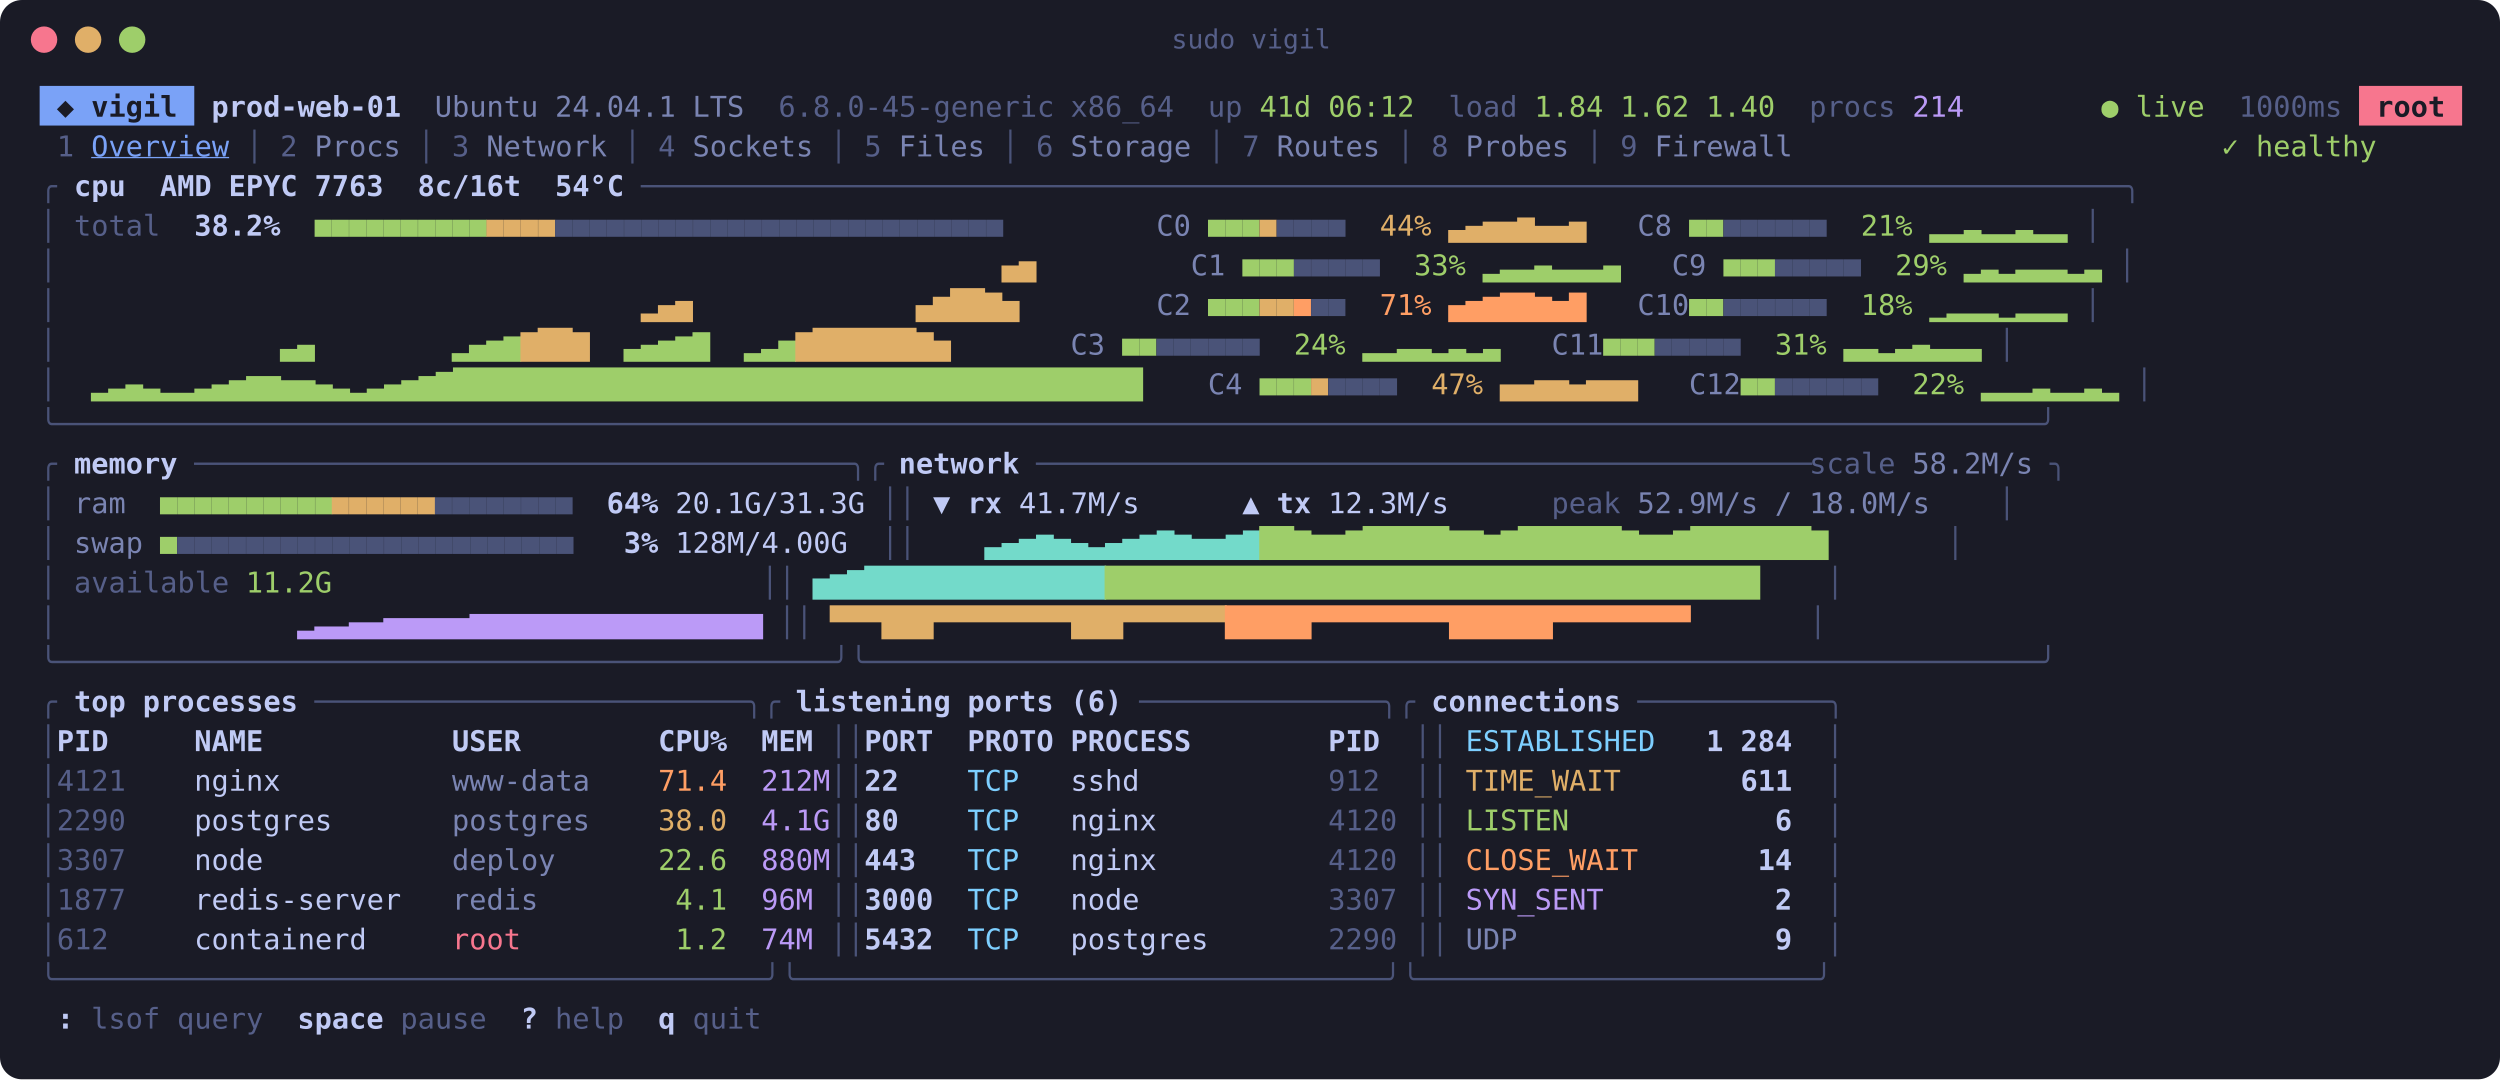
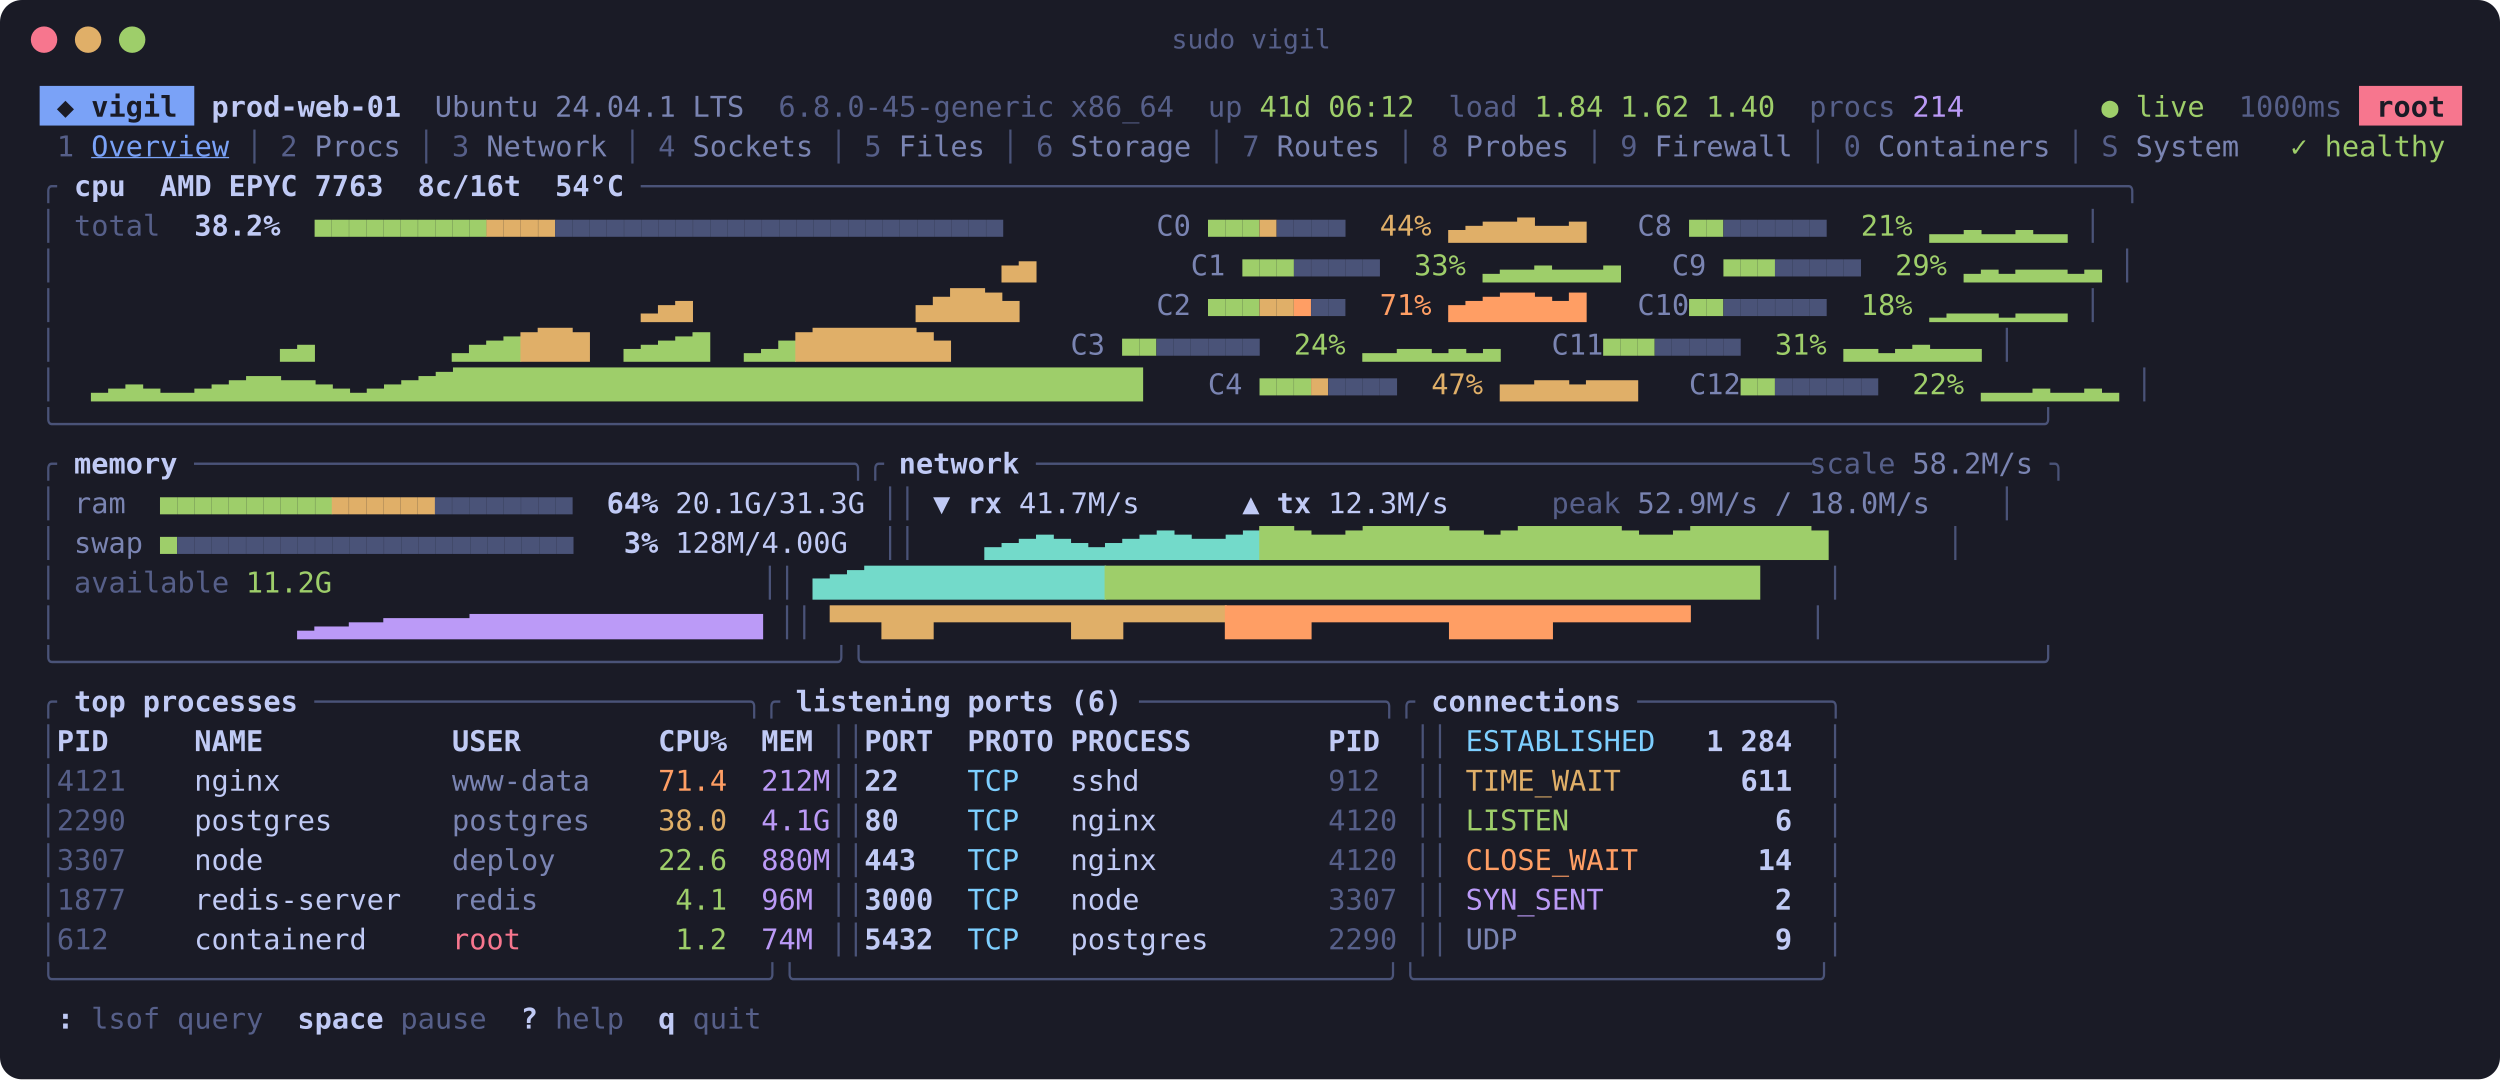
<svg xmlns="http://www.w3.org/2000/svg" width="1135" height="490" viewBox="0 0 1135 490" role="img" aria-label="sudo vigil">
  <rect width="1135" height="490" rx="10" fill="#1a1b26" />
  <circle cx="20" cy="18" r="6" fill="#f7768e" />
  <circle cx="40" cy="18" r="6" fill="#e0af68" />
  <circle cx="60" cy="18" r="6" fill="#9ece6a" />
  <text x="568" y="22" fill="#565f89" font-family="ui-monospace,Menlo,Consolas,monospace" font-size="12" text-anchor="middle">sudo vigil</text>
  <g font-family="ui-monospace,SFMono-Regular,Menlo,Consolas,DejaVu Sans Mono,monospace" font-size="13" xml:space="preserve">
    <rect x="18.0" y="39" width="70.2" height="18" fill="#7aa2f7" />
    <text x="25.8" y="53" fill="#1a1b26" textLength="7.8" lengthAdjust="spacingAndGlyphs" font-weight="700">◆</text>
    <text x="41.4" y="53" fill="#1a1b26" textLength="39.0" lengthAdjust="spacingAndGlyphs" font-weight="700">vigil</text>
    <text x="96.0" y="53" fill="#c0caf5" textLength="85.8" lengthAdjust="spacingAndGlyphs" font-weight="700">prod-web-01</text>
    <text x="197.4" y="53" fill="#7a84b2" textLength="46.8" lengthAdjust="spacingAndGlyphs">Ubuntu</text>
    <text x="252.0" y="53" fill="#7a84b2" textLength="54.6" lengthAdjust="spacingAndGlyphs">24.04.1</text>
    <text x="314.4" y="53" fill="#7a84b2" textLength="23.4" lengthAdjust="spacingAndGlyphs">LTS</text>
    <text x="353.4" y="53" fill="#565f89" textLength="124.8" lengthAdjust="spacingAndGlyphs">6.8.0-45-generic</text>
    <text x="486.0" y="53" fill="#565f89" textLength="46.8" lengthAdjust="spacingAndGlyphs">x86_64</text>
    <text x="548.4" y="53" fill="#565f89" textLength="15.6" lengthAdjust="spacingAndGlyphs">up</text>
    <text x="571.8" y="53" fill="#9ece6a" textLength="23.4" lengthAdjust="spacingAndGlyphs">41d</text>
    <text x="603.0" y="53" fill="#9ece6a" textLength="39.0" lengthAdjust="spacingAndGlyphs">06:12</text>
    <text x="657.6" y="53" fill="#565f89" textLength="31.2" lengthAdjust="spacingAndGlyphs">load</text>
    <text x="696.6" y="53" fill="#9ece6a" textLength="31.2" lengthAdjust="spacingAndGlyphs">1.84</text>
    <text x="735.6" y="53" fill="#9ece6a" textLength="31.2" lengthAdjust="spacingAndGlyphs">1.62</text>
    <text x="774.6" y="53" fill="#9ece6a" textLength="31.2" lengthAdjust="spacingAndGlyphs">1.40</text>
    <text x="821.4" y="53" fill="#565f89" textLength="39.0" lengthAdjust="spacingAndGlyphs">procs</text>
    <text x="868.2" y="53" fill="#bb9af7" textLength="23.4" lengthAdjust="spacingAndGlyphs">214</text>
    <text x="954.0" y="53" fill="#9ece6a" textLength="7.8" lengthAdjust="spacingAndGlyphs">●</text>
    <text x="969.6" y="53" fill="#9ece6a" textLength="31.2" lengthAdjust="spacingAndGlyphs">live</text>
    <text x="1016.4" y="53" fill="#565f89" textLength="46.8" lengthAdjust="spacingAndGlyphs">1000ms</text>
    <rect x="1071.0" y="39" width="46.8" height="18" fill="#f7768e" />
    <text x="1078.8" y="53" fill="#1a1b26" textLength="31.2" lengthAdjust="spacingAndGlyphs" font-weight="700">root</text>
    <text x="25.8" y="71" fill="#565f89" textLength="7.8" lengthAdjust="spacingAndGlyphs">1</text>
    <text x="41.4" y="71" fill="#7aa2f7" textLength="62.4" lengthAdjust="spacingAndGlyphs" text-decoration="underline">Overview</text>
    <text x="111.6" y="71" fill="#4a5378" textLength="7.8" lengthAdjust="spacingAndGlyphs">│</text>
    <text x="127.2" y="71" fill="#565f89" textLength="7.8" lengthAdjust="spacingAndGlyphs">2</text>
    <text x="142.8" y="71" fill="#7a84b2" textLength="39.0" lengthAdjust="spacingAndGlyphs">Procs</text>
    <text x="189.6" y="71" fill="#4a5378" textLength="7.8" lengthAdjust="spacingAndGlyphs">│</text>
    <text x="205.2" y="71" fill="#565f89" textLength="7.8" lengthAdjust="spacingAndGlyphs">3</text>
    <text x="220.8" y="71" fill="#7a84b2" textLength="54.6" lengthAdjust="spacingAndGlyphs">Network</text>
    <text x="283.2" y="71" fill="#4a5378" textLength="7.8" lengthAdjust="spacingAndGlyphs">│</text>
    <text x="298.8" y="71" fill="#565f89" textLength="7.8" lengthAdjust="spacingAndGlyphs">4</text>
    <text x="314.4" y="71" fill="#7a84b2" textLength="54.6" lengthAdjust="spacingAndGlyphs">Sockets</text>
    <text x="376.8" y="71" fill="#4a5378" textLength="7.8" lengthAdjust="spacingAndGlyphs">│</text>
    <text x="392.4" y="71" fill="#565f89" textLength="7.8" lengthAdjust="spacingAndGlyphs">5</text>
    <text x="408.0" y="71" fill="#7a84b2" textLength="39.0" lengthAdjust="spacingAndGlyphs">Files</text>
    <text x="454.8" y="71" fill="#4a5378" textLength="7.8" lengthAdjust="spacingAndGlyphs">│</text>
    <text x="470.4" y="71" fill="#565f89" textLength="7.8" lengthAdjust="spacingAndGlyphs">6</text>
    <text x="486.0" y="71" fill="#7a84b2" textLength="54.6" lengthAdjust="spacingAndGlyphs">Storage</text>
    <text x="548.4" y="71" fill="#4a5378" textLength="7.8" lengthAdjust="spacingAndGlyphs">│</text>
    <text x="564.0" y="71" fill="#565f89" textLength="7.8" lengthAdjust="spacingAndGlyphs">7</text>
    <text x="579.6" y="71" fill="#7a84b2" textLength="46.8" lengthAdjust="spacingAndGlyphs">Routes</text>
    <text x="634.2" y="71" fill="#4a5378" textLength="7.8" lengthAdjust="spacingAndGlyphs">│</text>
    <text x="649.8" y="71" fill="#565f89" textLength="7.8" lengthAdjust="spacingAndGlyphs">8</text>
    <text x="665.4" y="71" fill="#7a84b2" textLength="46.8" lengthAdjust="spacingAndGlyphs">Probes</text>
    <text x="720.0" y="71" fill="#4a5378" textLength="7.8" lengthAdjust="spacingAndGlyphs">│</text>
    <text x="735.6" y="71" fill="#565f89" textLength="7.8" lengthAdjust="spacingAndGlyphs">9</text>
    <text x="751.2" y="71" fill="#7a84b2" textLength="62.4" lengthAdjust="spacingAndGlyphs">Firewall</text>
-     <text x="1008.6" y="71" fill="#9ece6a" textLength="7.8" lengthAdjust="spacingAndGlyphs">✓</text>
-     <text x="1024.2" y="71" fill="#9ece6a" textLength="54.6" lengthAdjust="spacingAndGlyphs">healthy</text>
+     <text x="821.4" y="71" fill="#4a5378" textLength="7.8" lengthAdjust="spacingAndGlyphs">│</text>
+     <text x="837.0" y="71" fill="#565f89" textLength="7.8" lengthAdjust="spacingAndGlyphs">0</text>
+     <text x="852.6" y="71" fill="#7a84b2" textLength="78.0" lengthAdjust="spacingAndGlyphs">Containers</text>
+     <text x="938.4" y="71" fill="#4a5378" textLength="7.8" lengthAdjust="spacingAndGlyphs">│</text>
+     <text x="954.0" y="71" fill="#565f89" textLength="7.8" lengthAdjust="spacingAndGlyphs">S</text>
+     <text x="969.6" y="71" fill="#7a84b2" textLength="46.8" lengthAdjust="spacingAndGlyphs">System</text>
+     <text x="1039.8" y="71" fill="#9ece6a" textLength="7.8" lengthAdjust="spacingAndGlyphs">✓</text>
+     <text x="1055.4" y="71" fill="#9ece6a" textLength="54.6" lengthAdjust="spacingAndGlyphs">healthy</text>
    <text x="18.0" y="89" fill="#4a5378" textLength="7.8" lengthAdjust="spacingAndGlyphs">╭</text>
    <text x="33.6" y="89" fill="#c0caf5" textLength="23.4" lengthAdjust="spacingAndGlyphs" font-weight="700">cpu</text>
    <text x="72.6" y="89" fill="#c0caf5" textLength="23.4" lengthAdjust="spacingAndGlyphs" font-weight="700">AMD</text>
    <text x="103.8" y="89" fill="#c0caf5" textLength="31.2" lengthAdjust="spacingAndGlyphs" font-weight="700">EPYC</text>
    <text x="142.8" y="89" fill="#c0caf5" textLength="31.2" lengthAdjust="spacingAndGlyphs" font-weight="700">7763</text>
    <text x="189.6" y="89" fill="#c0caf5" textLength="46.8" lengthAdjust="spacingAndGlyphs" font-weight="700">8c/16t</text>
    <text x="252.0" y="89" fill="#c0caf5" textLength="31.2" lengthAdjust="spacingAndGlyphs" font-weight="700">54°C</text>
    <text x="291.0" y="89" fill="#4a5378" textLength="678.6" lengthAdjust="spacingAndGlyphs">──────────────────────────────────────────────────────────────────────────────────────╮</text>
    <text x="18.0" y="107" fill="#4a5378" textLength="7.8" lengthAdjust="spacingAndGlyphs">│</text>
    <text x="33.6" y="107" fill="#565f89" textLength="39.0" lengthAdjust="spacingAndGlyphs">total</text>
    <text x="88.2" y="107" fill="#c0caf5" textLength="39.0" lengthAdjust="spacingAndGlyphs" font-weight="700">38.2%</text>
    <text x="142.8" y="107" fill="#9ece6a" textLength="78.0" lengthAdjust="spacingAndGlyphs">■■■■■■■■■■</text>
    <text x="220.8" y="107" fill="#e0af68" textLength="31.2" lengthAdjust="spacingAndGlyphs">■■■■</text>
    <text x="252.0" y="107" fill="#4a5378" textLength="202.8" lengthAdjust="spacingAndGlyphs">■■■■■■■■■■■■■■■■■■■■■■■■■■</text>
    <text x="525.0" y="107" fill="#7a84b2" textLength="15.6" lengthAdjust="spacingAndGlyphs">C0</text>
    <text x="548.4" y="107" fill="#9ece6a" textLength="23.4" lengthAdjust="spacingAndGlyphs">■■■</text>
    <text x="571.8" y="107" fill="#e0af68" textLength="7.8" lengthAdjust="spacingAndGlyphs">■</text>
    <text x="579.6" y="107" fill="#4a5378" textLength="31.2" lengthAdjust="spacingAndGlyphs">■■■■</text>
    <text x="626.4" y="107" fill="#e0af68" textLength="23.4" lengthAdjust="spacingAndGlyphs">44%</text>
    <text x="657.6" y="107" fill="#e0af68" textLength="62.4" lengthAdjust="spacingAndGlyphs">▃▄▅▅▆▄▄▅</text>
    <text x="743.4" y="107" fill="#7a84b2" textLength="15.6" lengthAdjust="spacingAndGlyphs">C8</text>
    <text x="766.8" y="107" fill="#9ece6a" textLength="15.6" lengthAdjust="spacingAndGlyphs">■■</text>
    <text x="782.4" y="107" fill="#4a5378" textLength="46.8" lengthAdjust="spacingAndGlyphs">■■■■■■</text>
    <text x="844.8" y="107" fill="#9ece6a" textLength="23.4" lengthAdjust="spacingAndGlyphs">21%</text>
    <text x="876.0" y="107" fill="#9ece6a" textLength="62.4" lengthAdjust="spacingAndGlyphs">▂▂▃▂▂▃▂▂</text>
    <text x="946.2" y="107" fill="#4a5378" textLength="7.8" lengthAdjust="spacingAndGlyphs">│</text>
    <text x="18.0" y="125" fill="#4a5378" textLength="7.8" lengthAdjust="spacingAndGlyphs">│</text>
    <text x="454.8" y="125" fill="#e0af68" textLength="15.6" lengthAdjust="spacingAndGlyphs">▄▅</text>
    <text x="540.6" y="125" fill="#7a84b2" textLength="15.6" lengthAdjust="spacingAndGlyphs">C1</text>
    <text x="564.0" y="125" fill="#9ece6a" textLength="23.4" lengthAdjust="spacingAndGlyphs">■■■</text>
    <text x="587.4" y="125" fill="#4a5378" textLength="39.0" lengthAdjust="spacingAndGlyphs">■■■■■</text>
    <text x="642.0" y="125" fill="#9ece6a" textLength="23.4" lengthAdjust="spacingAndGlyphs">33%</text>
    <text x="673.2" y="125" fill="#9ece6a" textLength="62.4" lengthAdjust="spacingAndGlyphs">▂▃▃▄▃▃▃▄</text>
    <text x="759.0" y="125" fill="#7a84b2" textLength="15.6" lengthAdjust="spacingAndGlyphs">C9</text>
    <text x="782.4" y="125" fill="#9ece6a" textLength="23.4" lengthAdjust="spacingAndGlyphs">■■■</text>
    <text x="805.8" y="125" fill="#4a5378" textLength="39.0" lengthAdjust="spacingAndGlyphs">■■■■■</text>
    <text x="860.4" y="125" fill="#9ece6a" textLength="23.4" lengthAdjust="spacingAndGlyphs">29%</text>
    <text x="891.6" y="125" fill="#9ece6a" textLength="62.4" lengthAdjust="spacingAndGlyphs">▂▃▂▃▃▃▂▃</text>
    <text x="961.8" y="125" fill="#4a5378" textLength="7.8" lengthAdjust="spacingAndGlyphs">│</text>
    <text x="18.0" y="143" fill="#4a5378" textLength="7.8" lengthAdjust="spacingAndGlyphs">│</text>
    <text x="291.0" y="143" fill="#e0af68" textLength="23.4" lengthAdjust="spacingAndGlyphs">▂▄▅</text>
    <text x="415.8" y="143" fill="#e0af68" textLength="46.8" lengthAdjust="spacingAndGlyphs">▄▆██▇▅</text>
    <text x="525.0" y="143" fill="#7a84b2" textLength="15.6" lengthAdjust="spacingAndGlyphs">C2</text>
    <text x="548.4" y="143" fill="#9ece6a" textLength="23.4" lengthAdjust="spacingAndGlyphs">■■■</text>
    <text x="571.8" y="143" fill="#e0af68" textLength="15.6" lengthAdjust="spacingAndGlyphs">■■</text>
    <text x="587.4" y="143" fill="#ff9e64" textLength="7.8" lengthAdjust="spacingAndGlyphs">■</text>
    <text x="595.2" y="143" fill="#4a5378" textLength="15.6" lengthAdjust="spacingAndGlyphs">■■</text>
    <text x="626.4" y="143" fill="#ff9e64" textLength="23.4" lengthAdjust="spacingAndGlyphs">71%</text>
    <text x="657.6" y="143" fill="#ff9e64" textLength="62.4" lengthAdjust="spacingAndGlyphs">▄▅▆▇▇▆▅▇</text>
    <text x="743.4" y="143" fill="#7a84b2" textLength="23.4" lengthAdjust="spacingAndGlyphs">C10</text>
    <text x="766.8" y="143" fill="#9ece6a" textLength="15.6" lengthAdjust="spacingAndGlyphs">■■</text>
    <text x="782.4" y="143" fill="#4a5378" textLength="46.8" lengthAdjust="spacingAndGlyphs">■■■■■■</text>
    <text x="844.8" y="143" fill="#9ece6a" textLength="23.4" lengthAdjust="spacingAndGlyphs">18%</text>
    <text x="876.0" y="143" fill="#9ece6a" textLength="62.4" lengthAdjust="spacingAndGlyphs">▁▂▂▂▁▂▂▂</text>
    <text x="946.2" y="143" fill="#4a5378" textLength="7.8" lengthAdjust="spacingAndGlyphs">│</text>
    <text x="18.0" y="161" fill="#4a5378" textLength="7.8" lengthAdjust="spacingAndGlyphs">│</text>
    <text x="127.2" y="161" fill="#9ece6a" textLength="15.6" lengthAdjust="spacingAndGlyphs">▃▄</text>
    <text x="205.2" y="161" fill="#9ece6a" textLength="31.2" lengthAdjust="spacingAndGlyphs">▂▄▅▆</text>
    <text x="236.4" y="161" fill="#e0af68" textLength="31.2" lengthAdjust="spacingAndGlyphs">▇██▇</text>
    <text x="283.2" y="161" fill="#9ece6a" textLength="39.0" lengthAdjust="spacingAndGlyphs">▃▄▅▆▇</text>
    <text x="337.8" y="161" fill="#9ece6a" textLength="23.4" lengthAdjust="spacingAndGlyphs">▂▃▅</text>
    <text x="361.2" y="161" fill="#e0af68" textLength="70.2" lengthAdjust="spacingAndGlyphs">▇██████▇▅</text>
    <text x="486.0" y="161" fill="#7a84b2" textLength="15.6" lengthAdjust="spacingAndGlyphs">C3</text>
    <text x="509.4" y="161" fill="#9ece6a" textLength="15.6" lengthAdjust="spacingAndGlyphs">■■</text>
    <text x="525.0" y="161" fill="#4a5378" textLength="46.8" lengthAdjust="spacingAndGlyphs">■■■■■■</text>
    <text x="587.4" y="161" fill="#9ece6a" textLength="23.4" lengthAdjust="spacingAndGlyphs">24%</text>
    <text x="618.6" y="161" fill="#9ece6a" textLength="62.4" lengthAdjust="spacingAndGlyphs">▂▂▃▃▂▃▂▃</text>
    <text x="704.4" y="161" fill="#7a84b2" textLength="23.4" lengthAdjust="spacingAndGlyphs">C11</text>
    <text x="727.8" y="161" fill="#9ece6a" textLength="23.4" lengthAdjust="spacingAndGlyphs">■■■</text>
    <text x="751.2" y="161" fill="#4a5378" textLength="39.0" lengthAdjust="spacingAndGlyphs">■■■■■</text>
    <text x="805.8" y="161" fill="#9ece6a" textLength="23.4" lengthAdjust="spacingAndGlyphs">31%</text>
    <text x="837.0" y="161" fill="#9ece6a" textLength="62.4" lengthAdjust="spacingAndGlyphs">▃▃▂▃▄▃▃▃</text>
    <text x="907.2" y="161" fill="#4a5378" textLength="7.8" lengthAdjust="spacingAndGlyphs">│</text>
    <text x="18.0" y="179" fill="#4a5378" textLength="7.8" lengthAdjust="spacingAndGlyphs">│</text>
    <text x="41.4" y="179" fill="#9ece6a" textLength="475.8" lengthAdjust="spacingAndGlyphs">▂▃▄▃▂▂▃▄▅▆▆▅▅▄▃▂▃▄▅▆▇████████████████████████████████████████</text>
    <text x="548.4" y="179" fill="#7a84b2" textLength="15.6" lengthAdjust="spacingAndGlyphs">C4</text>
    <text x="571.8" y="179" fill="#9ece6a" textLength="23.4" lengthAdjust="spacingAndGlyphs">■■■</text>
    <text x="595.2" y="179" fill="#e0af68" textLength="7.8" lengthAdjust="spacingAndGlyphs">■</text>
    <text x="603.0" y="179" fill="#4a5378" textLength="31.2" lengthAdjust="spacingAndGlyphs">■■■■</text>
    <text x="649.8" y="179" fill="#e0af68" textLength="23.4" lengthAdjust="spacingAndGlyphs">47%</text>
    <text x="681.0" y="179" fill="#e0af68" textLength="62.4" lengthAdjust="spacingAndGlyphs">▄▄▅▅▄▅▅▅</text>
    <text x="766.8" y="179" fill="#7a84b2" textLength="23.4" lengthAdjust="spacingAndGlyphs">C12</text>
    <text x="790.2" y="179" fill="#9ece6a" textLength="15.6" lengthAdjust="spacingAndGlyphs">■■</text>
    <text x="805.8" y="179" fill="#4a5378" textLength="46.8" lengthAdjust="spacingAndGlyphs">■■■■■■</text>
    <text x="868.2" y="179" fill="#9ece6a" textLength="23.4" lengthAdjust="spacingAndGlyphs">22%</text>
    <text x="899.4" y="179" fill="#9ece6a" textLength="62.4" lengthAdjust="spacingAndGlyphs">▂▂▂▃▂▂▃▂</text>
    <text x="969.6" y="179" fill="#4a5378" textLength="7.8" lengthAdjust="spacingAndGlyphs">│</text>
    <text x="18.0" y="197" fill="#4a5378" textLength="912.6" lengthAdjust="spacingAndGlyphs">╰───────────────────────────────────────────────────────────────────────────────────────────────────────────────────╯</text>
    <text x="18.0" y="215" fill="#4a5378" textLength="7.8" lengthAdjust="spacingAndGlyphs">╭</text>
    <text x="33.6" y="215" fill="#c0caf5" textLength="46.8" lengthAdjust="spacingAndGlyphs" font-weight="700">memory</text>
    <text x="88.2" y="215" fill="#4a5378" textLength="312.0" lengthAdjust="spacingAndGlyphs">──────────────────────────────────────╮╭</text>
    <text x="408.0" y="215" fill="#c0caf5" textLength="54.6" lengthAdjust="spacingAndGlyphs" font-weight="700">network</text>
    <text x="470.4" y="215" fill="#4a5378" textLength="351.0" lengthAdjust="spacingAndGlyphs">─────────────────────────────────────────────</text>
    <text x="821.4" y="215" fill="#565f89" textLength="39.0" lengthAdjust="spacingAndGlyphs">scale</text>
    <text x="868.2" y="215" fill="#7a84b2" textLength="54.6" lengthAdjust="spacingAndGlyphs">58.2M/s</text>
    <text x="930.6" y="215" fill="#4a5378" textLength="7.8" lengthAdjust="spacingAndGlyphs">╮</text>
    <text x="18.0" y="233" fill="#4a5378" textLength="7.8" lengthAdjust="spacingAndGlyphs">│</text>
    <text x="33.6" y="233" fill="#7a84b2" textLength="23.4" lengthAdjust="spacingAndGlyphs">ram</text>
    <text x="72.6" y="233" fill="#9ece6a" textLength="78.0" lengthAdjust="spacingAndGlyphs">■■■■■■■■■■</text>
    <text x="150.6" y="233" fill="#e0af68" textLength="46.8" lengthAdjust="spacingAndGlyphs">■■■■■■</text>
    <text x="197.4" y="233" fill="#4a5378" textLength="62.4" lengthAdjust="spacingAndGlyphs">■■■■■■■■</text>
    <text x="275.4" y="233" fill="#c0caf5" textLength="23.4" lengthAdjust="spacingAndGlyphs" font-weight="700">64%</text>
    <text x="306.6" y="233" fill="#c0caf5" textLength="85.8" lengthAdjust="spacingAndGlyphs">20.1G/31.3G</text>
    <text x="400.2" y="233" fill="#4a5378" textLength="15.6" lengthAdjust="spacingAndGlyphs">││</text>
    <text x="423.6" y="233" fill="#c0caf5" textLength="7.8" lengthAdjust="spacingAndGlyphs" font-weight="700">▼</text>
    <text x="439.2" y="233" fill="#c0caf5" textLength="15.6" lengthAdjust="spacingAndGlyphs" font-weight="700">rx</text>
    <text x="462.6" y="233" fill="#c0caf5" textLength="54.6" lengthAdjust="spacingAndGlyphs">41.7M/s</text>
    <text x="564.0" y="233" fill="#c0caf5" textLength="7.8" lengthAdjust="spacingAndGlyphs" font-weight="700">▲</text>
    <text x="579.6" y="233" fill="#c0caf5" textLength="15.6" lengthAdjust="spacingAndGlyphs" font-weight="700">tx</text>
    <text x="603.0" y="233" fill="#c0caf5" textLength="54.6" lengthAdjust="spacingAndGlyphs">12.3M/s</text>
    <text x="704.4" y="233" fill="#565f89" textLength="31.2" lengthAdjust="spacingAndGlyphs">peak</text>
    <text x="743.4" y="233" fill="#7a84b2" textLength="54.6" lengthAdjust="spacingAndGlyphs">52.9M/s</text>
    <text x="805.8" y="233" fill="#7a84b2" textLength="7.8" lengthAdjust="spacingAndGlyphs">/</text>
    <text x="821.4" y="233" fill="#7a84b2" textLength="54.6" lengthAdjust="spacingAndGlyphs">18.0M/s</text>
    <text x="907.2" y="233" fill="#4a5378" textLength="7.8" lengthAdjust="spacingAndGlyphs">│</text>
    <text x="18.0" y="251" fill="#4a5378" textLength="7.8" lengthAdjust="spacingAndGlyphs">│</text>
    <text x="33.6" y="251" fill="#7a84b2" textLength="31.2" lengthAdjust="spacingAndGlyphs">swap</text>
    <text x="72.6" y="251" fill="#9ece6a" textLength="7.8" lengthAdjust="spacingAndGlyphs">■</text>
    <text x="80.4" y="251" fill="#4a5378" textLength="179.4" lengthAdjust="spacingAndGlyphs">■■■■■■■■■■■■■■■■■■■■■■■</text>
    <text x="283.2" y="251" fill="#c0caf5" textLength="15.6" lengthAdjust="spacingAndGlyphs" font-weight="700">3%</text>
    <text x="306.6" y="251" fill="#c0caf5" textLength="78.0" lengthAdjust="spacingAndGlyphs">128M/4.00G</text>
    <text x="400.2" y="251" fill="#4a5378" textLength="15.6" lengthAdjust="spacingAndGlyphs">││</text>
    <text x="447.0" y="251" fill="#73daca" textLength="124.8" lengthAdjust="spacingAndGlyphs">▃▄▅▆▅▄▃▄▅▆▇▆▅▅▆▇</text>
    <text x="571.8" y="251" fill="#9ece6a" textLength="257.4" lengthAdjust="spacingAndGlyphs">██▇▆▆▇█████▇▇▆▇██████▇▆▆▇███████▇</text>
    <text x="883.8" y="251" fill="#4a5378" textLength="7.8" lengthAdjust="spacingAndGlyphs">│</text>
    <text x="18.0" y="269" fill="#4a5378" textLength="7.8" lengthAdjust="spacingAndGlyphs">│</text>
    <text x="33.6" y="269" fill="#565f89" textLength="70.2" lengthAdjust="spacingAndGlyphs">available</text>
    <text x="111.6" y="269" fill="#9ece6a" textLength="39.0" lengthAdjust="spacingAndGlyphs">11.2G</text>
    <text x="345.6" y="269" fill="#4a5378" textLength="15.6" lengthAdjust="spacingAndGlyphs">││</text>
    <text x="369.0" y="269" fill="#73daca" textLength="132.6" lengthAdjust="spacingAndGlyphs">▅▆▇██████████████</text>
    <text x="501.6" y="269" fill="#9ece6a" textLength="296.4" lengthAdjust="spacingAndGlyphs">██████████████████████████████████████</text>
    <text x="829.2" y="269" fill="#4a5378" textLength="7.8" lengthAdjust="spacingAndGlyphs">│</text>
    <text x="18.0" y="287" fill="#4a5378" textLength="7.8" lengthAdjust="spacingAndGlyphs">│</text>
    <text x="135.0" y="287" fill="#bb9af7" textLength="210.6" lengthAdjust="spacingAndGlyphs">▂▃▃▄▄▅▅▅▅▅▆▆▆▆▆▆▆▆▆▆▆▆▆▆▆▆▆</text>
    <text x="353.4" y="287" fill="#4a5378" textLength="15.6" lengthAdjust="spacingAndGlyphs">││</text>
    <text x="376.8" y="287" fill="#e0af68" textLength="179.4" lengthAdjust="spacingAndGlyphs">▀▀▀███▀▀▀▀▀▀▀▀███▀▀▀▀▀▀</text>
    <text x="556.2" y="287" fill="#ff9e64" textLength="210.6" lengthAdjust="spacingAndGlyphs">█████▀▀▀▀▀▀▀▀██████▀▀▀▀▀▀▀▀</text>
    <text x="821.4" y="287" fill="#4a5378" textLength="7.8" lengthAdjust="spacingAndGlyphs">│</text>
    <text x="18.0" y="305" fill="#4a5378" textLength="912.6" lengthAdjust="spacingAndGlyphs">╰─────────────────────────────────────────────╯╰────────────────────────────────────────────────────────────────────╯</text>
    <text x="18.0" y="323" fill="#4a5378" textLength="7.8" lengthAdjust="spacingAndGlyphs">╭</text>
    <text x="33.6" y="323" fill="#c0caf5" textLength="23.4" lengthAdjust="spacingAndGlyphs" font-weight="700">top</text>
    <text x="64.8" y="323" fill="#c0caf5" textLength="70.2" lengthAdjust="spacingAndGlyphs" font-weight="700">processes</text>
    <text x="142.8" y="323" fill="#4a5378" textLength="210.6" lengthAdjust="spacingAndGlyphs">─────────────────────────╮╭</text>
    <text x="361.2" y="323" fill="#c0caf5" textLength="70.2" lengthAdjust="spacingAndGlyphs" font-weight="700">listening</text>
    <text x="439.2" y="323" fill="#c0caf5" textLength="39.0" lengthAdjust="spacingAndGlyphs" font-weight="700">ports</text>
    <text x="486.0" y="323" fill="#c0caf5" textLength="23.4" lengthAdjust="spacingAndGlyphs" font-weight="700">(6)</text>
    <text x="517.2" y="323" fill="#4a5378" textLength="124.8" lengthAdjust="spacingAndGlyphs">──────────────╮╭</text>
    <text x="649.8" y="323" fill="#c0caf5" textLength="85.8" lengthAdjust="spacingAndGlyphs" font-weight="700">connections</text>
    <text x="743.4" y="323" fill="#4a5378" textLength="93.6" lengthAdjust="spacingAndGlyphs">───────────╮</text>
    <text x="18.0" y="341" fill="#4a5378" textLength="7.8" lengthAdjust="spacingAndGlyphs">│</text>
    <text x="25.8" y="341" fill="#c0caf5" textLength="23.4" lengthAdjust="spacingAndGlyphs" font-weight="700">PID</text>
    <text x="88.2" y="341" fill="#c0caf5" textLength="31.2" lengthAdjust="spacingAndGlyphs" font-weight="700">NAME</text>
    <text x="205.2" y="341" fill="#c0caf5" textLength="31.2" lengthAdjust="spacingAndGlyphs" font-weight="700">USER</text>
    <text x="298.8" y="341" fill="#c0caf5" textLength="31.2" lengthAdjust="spacingAndGlyphs" font-weight="700">CPU%</text>
    <text x="345.6" y="341" fill="#c0caf5" textLength="23.4" lengthAdjust="spacingAndGlyphs" font-weight="700">MEM</text>
    <text x="376.8" y="341" fill="#4a5378" textLength="15.6" lengthAdjust="spacingAndGlyphs">││</text>
    <text x="392.4" y="341" fill="#c0caf5" textLength="31.2" lengthAdjust="spacingAndGlyphs" font-weight="700">PORT</text>
    <text x="439.2" y="341" fill="#c0caf5" textLength="39.0" lengthAdjust="spacingAndGlyphs" font-weight="700">PROTO</text>
    <text x="486.0" y="341" fill="#c0caf5" textLength="54.6" lengthAdjust="spacingAndGlyphs" font-weight="700">PROCESS</text>
    <text x="603.0" y="341" fill="#c0caf5" textLength="23.4" lengthAdjust="spacingAndGlyphs" font-weight="700">PID</text>
    <text x="642.0" y="341" fill="#4a5378" textLength="15.6" lengthAdjust="spacingAndGlyphs">││</text>
    <text x="665.4" y="341" fill="#7dcfff" textLength="85.8" lengthAdjust="spacingAndGlyphs">ESTABLISHED</text>
    <text x="774.6" y="341" fill="#c0caf5" textLength="7.8" lengthAdjust="spacingAndGlyphs" font-weight="700">1</text>
    <text x="790.2" y="341" fill="#c0caf5" textLength="23.4" lengthAdjust="spacingAndGlyphs" font-weight="700">284</text>
    <text x="829.2" y="341" fill="#4a5378" textLength="7.8" lengthAdjust="spacingAndGlyphs">│</text>
    <text x="18.0" y="359" fill="#4a5378" textLength="7.8" lengthAdjust="spacingAndGlyphs">│</text>
    <text x="25.8" y="359" fill="#565f89" textLength="31.2" lengthAdjust="spacingAndGlyphs">4121</text>
    <text x="88.2" y="359" fill="#c0caf5" textLength="39.0" lengthAdjust="spacingAndGlyphs">nginx</text>
    <text x="205.2" y="359" fill="#7a84b2" textLength="62.4" lengthAdjust="spacingAndGlyphs">www-data</text>
    <text x="298.8" y="359" fill="#ff9e64" textLength="31.2" lengthAdjust="spacingAndGlyphs">71.4</text>
    <text x="345.6" y="359" fill="#bb9af7" textLength="31.2" lengthAdjust="spacingAndGlyphs">212M</text>
    <text x="376.8" y="359" fill="#4a5378" textLength="15.6" lengthAdjust="spacingAndGlyphs">││</text>
    <text x="392.4" y="359" fill="#c0caf5" textLength="15.6" lengthAdjust="spacingAndGlyphs" font-weight="700">22</text>
    <text x="439.2" y="359" fill="#7dcfff" textLength="23.4" lengthAdjust="spacingAndGlyphs">TCP</text>
    <text x="486.0" y="359" fill="#c0caf5" textLength="31.2" lengthAdjust="spacingAndGlyphs">sshd</text>
    <text x="603.0" y="359" fill="#565f89" textLength="23.4" lengthAdjust="spacingAndGlyphs">912</text>
    <text x="642.0" y="359" fill="#4a5378" textLength="15.6" lengthAdjust="spacingAndGlyphs">││</text>
    <text x="665.4" y="359" fill="#e0af68" textLength="70.2" lengthAdjust="spacingAndGlyphs">TIME_WAIT</text>
    <text x="790.2" y="359" fill="#c0caf5" textLength="23.4" lengthAdjust="spacingAndGlyphs" font-weight="700">611</text>
    <text x="829.2" y="359" fill="#4a5378" textLength="7.8" lengthAdjust="spacingAndGlyphs">│</text>
    <text x="18.0" y="377" fill="#4a5378" textLength="7.8" lengthAdjust="spacingAndGlyphs">│</text>
    <text x="25.8" y="377" fill="#565f89" textLength="31.2" lengthAdjust="spacingAndGlyphs">2290</text>
    <text x="88.2" y="377" fill="#c0caf5" textLength="62.4" lengthAdjust="spacingAndGlyphs">postgres</text>
    <text x="205.2" y="377" fill="#7a84b2" textLength="62.4" lengthAdjust="spacingAndGlyphs">postgres</text>
    <text x="298.8" y="377" fill="#e0af68" textLength="31.2" lengthAdjust="spacingAndGlyphs">38.0</text>
    <text x="345.6" y="377" fill="#bb9af7" textLength="31.2" lengthAdjust="spacingAndGlyphs">4.1G</text>
    <text x="376.8" y="377" fill="#4a5378" textLength="15.6" lengthAdjust="spacingAndGlyphs">││</text>
    <text x="392.4" y="377" fill="#c0caf5" textLength="15.6" lengthAdjust="spacingAndGlyphs" font-weight="700">80</text>
    <text x="439.2" y="377" fill="#7dcfff" textLength="23.4" lengthAdjust="spacingAndGlyphs">TCP</text>
    <text x="486.0" y="377" fill="#c0caf5" textLength="39.0" lengthAdjust="spacingAndGlyphs">nginx</text>
    <text x="603.0" y="377" fill="#565f89" textLength="31.2" lengthAdjust="spacingAndGlyphs">4120</text>
    <text x="642.0" y="377" fill="#4a5378" textLength="15.6" lengthAdjust="spacingAndGlyphs">││</text>
    <text x="665.4" y="377" fill="#9ece6a" textLength="46.8" lengthAdjust="spacingAndGlyphs">LISTEN</text>
    <text x="805.8" y="377" fill="#c0caf5" textLength="7.8" lengthAdjust="spacingAndGlyphs" font-weight="700">6</text>
    <text x="829.2" y="377" fill="#4a5378" textLength="7.8" lengthAdjust="spacingAndGlyphs">│</text>
    <text x="18.0" y="395" fill="#4a5378" textLength="7.8" lengthAdjust="spacingAndGlyphs">│</text>
    <text x="25.8" y="395" fill="#565f89" textLength="31.2" lengthAdjust="spacingAndGlyphs">3307</text>
    <text x="88.2" y="395" fill="#c0caf5" textLength="31.2" lengthAdjust="spacingAndGlyphs">node</text>
    <text x="205.2" y="395" fill="#7a84b2" textLength="46.8" lengthAdjust="spacingAndGlyphs">deploy</text>
    <text x="298.8" y="395" fill="#9ece6a" textLength="31.2" lengthAdjust="spacingAndGlyphs">22.6</text>
    <text x="345.6" y="395" fill="#bb9af7" textLength="31.2" lengthAdjust="spacingAndGlyphs">880M</text>
    <text x="376.8" y="395" fill="#4a5378" textLength="15.6" lengthAdjust="spacingAndGlyphs">││</text>
    <text x="392.4" y="395" fill="#c0caf5" textLength="23.4" lengthAdjust="spacingAndGlyphs" font-weight="700">443</text>
    <text x="439.2" y="395" fill="#7dcfff" textLength="23.4" lengthAdjust="spacingAndGlyphs">TCP</text>
    <text x="486.0" y="395" fill="#c0caf5" textLength="39.0" lengthAdjust="spacingAndGlyphs">nginx</text>
    <text x="603.0" y="395" fill="#565f89" textLength="31.2" lengthAdjust="spacingAndGlyphs">4120</text>
    <text x="642.0" y="395" fill="#4a5378" textLength="15.6" lengthAdjust="spacingAndGlyphs">││</text>
    <text x="665.4" y="395" fill="#ff9e64" textLength="78.0" lengthAdjust="spacingAndGlyphs">CLOSE_WAIT</text>
    <text x="798.0" y="395" fill="#c0caf5" textLength="15.6" lengthAdjust="spacingAndGlyphs" font-weight="700">14</text>
    <text x="829.2" y="395" fill="#4a5378" textLength="7.8" lengthAdjust="spacingAndGlyphs">│</text>
    <text x="18.0" y="413" fill="#4a5378" textLength="7.8" lengthAdjust="spacingAndGlyphs">│</text>
    <text x="25.8" y="413" fill="#565f89" textLength="31.2" lengthAdjust="spacingAndGlyphs">1877</text>
    <text x="88.2" y="413" fill="#c0caf5" textLength="93.6" lengthAdjust="spacingAndGlyphs">redis-server</text>
    <text x="205.2" y="413" fill="#7a84b2" textLength="39.0" lengthAdjust="spacingAndGlyphs">redis</text>
    <text x="306.6" y="413" fill="#9ece6a" textLength="23.4" lengthAdjust="spacingAndGlyphs">4.1</text>
    <text x="345.6" y="413" fill="#bb9af7" textLength="23.4" lengthAdjust="spacingAndGlyphs">96M</text>
    <text x="376.8" y="413" fill="#4a5378" textLength="15.6" lengthAdjust="spacingAndGlyphs">││</text>
    <text x="392.4" y="413" fill="#c0caf5" textLength="31.2" lengthAdjust="spacingAndGlyphs" font-weight="700">3000</text>
    <text x="439.2" y="413" fill="#7dcfff" textLength="23.4" lengthAdjust="spacingAndGlyphs">TCP</text>
    <text x="486.0" y="413" fill="#c0caf5" textLength="31.2" lengthAdjust="spacingAndGlyphs">node</text>
    <text x="603.0" y="413" fill="#565f89" textLength="31.2" lengthAdjust="spacingAndGlyphs">3307</text>
    <text x="642.0" y="413" fill="#4a5378" textLength="15.6" lengthAdjust="spacingAndGlyphs">││</text>
    <text x="665.4" y="413" fill="#bb9af7" textLength="62.4" lengthAdjust="spacingAndGlyphs">SYN_SENT</text>
    <text x="805.8" y="413" fill="#c0caf5" textLength="7.8" lengthAdjust="spacingAndGlyphs" font-weight="700">2</text>
    <text x="829.2" y="413" fill="#4a5378" textLength="7.8" lengthAdjust="spacingAndGlyphs">│</text>
    <text x="18.0" y="431" fill="#4a5378" textLength="7.8" lengthAdjust="spacingAndGlyphs">│</text>
    <text x="25.8" y="431" fill="#565f89" textLength="23.4" lengthAdjust="spacingAndGlyphs">612</text>
    <text x="88.2" y="431" fill="#c0caf5" textLength="78.0" lengthAdjust="spacingAndGlyphs">containerd</text>
    <text x="205.2" y="431" fill="#f7768e" textLength="31.2" lengthAdjust="spacingAndGlyphs">root</text>
    <text x="306.6" y="431" fill="#9ece6a" textLength="23.4" lengthAdjust="spacingAndGlyphs">1.2</text>
    <text x="345.6" y="431" fill="#bb9af7" textLength="23.4" lengthAdjust="spacingAndGlyphs">74M</text>
    <text x="376.8" y="431" fill="#4a5378" textLength="15.6" lengthAdjust="spacingAndGlyphs">││</text>
    <text x="392.4" y="431" fill="#c0caf5" textLength="31.2" lengthAdjust="spacingAndGlyphs" font-weight="700">5432</text>
    <text x="439.2" y="431" fill="#7dcfff" textLength="23.4" lengthAdjust="spacingAndGlyphs">TCP</text>
    <text x="486.0" y="431" fill="#c0caf5" textLength="62.4" lengthAdjust="spacingAndGlyphs">postgres</text>
    <text x="603.0" y="431" fill="#565f89" textLength="31.2" lengthAdjust="spacingAndGlyphs">2290</text>
    <text x="642.0" y="431" fill="#4a5378" textLength="15.6" lengthAdjust="spacingAndGlyphs">││</text>
    <text x="665.4" y="431" fill="#7a84b2" textLength="23.4" lengthAdjust="spacingAndGlyphs">UDP</text>
    <text x="805.8" y="431" fill="#c0caf5" textLength="7.8" lengthAdjust="spacingAndGlyphs" font-weight="700">9</text>
    <text x="829.2" y="431" fill="#4a5378" textLength="7.8" lengthAdjust="spacingAndGlyphs">│</text>
    <text x="18.0" y="449" fill="#4a5378" textLength="811.2" lengthAdjust="spacingAndGlyphs">╰─────────────────────────────────────────╯╰──────────────────────────────────╯╰───────────────────────╯</text>
    <text x="25.8" y="467" fill="#c0caf5" textLength="7.8" lengthAdjust="spacingAndGlyphs" font-weight="700">:</text>
    <text x="41.4" y="467" fill="#565f89" textLength="31.2" lengthAdjust="spacingAndGlyphs">lsof</text>
    <text x="80.4" y="467" fill="#565f89" textLength="39.0" lengthAdjust="spacingAndGlyphs">query</text>
    <text x="135.0" y="467" fill="#c0caf5" textLength="39.0" lengthAdjust="spacingAndGlyphs" font-weight="700">space</text>
    <text x="181.8" y="467" fill="#565f89" textLength="39.0" lengthAdjust="spacingAndGlyphs">pause</text>
    <text x="236.4" y="467" fill="#c0caf5" textLength="7.8" lengthAdjust="spacingAndGlyphs" font-weight="700">?</text>
    <text x="252.0" y="467" fill="#565f89" textLength="31.2" lengthAdjust="spacingAndGlyphs">help</text>
    <text x="298.8" y="467" fill="#c0caf5" textLength="7.8" lengthAdjust="spacingAndGlyphs" font-weight="700">q</text>
    <text x="314.4" y="467" fill="#565f89" textLength="31.2" lengthAdjust="spacingAndGlyphs">quit</text>
  </g>
</svg>
